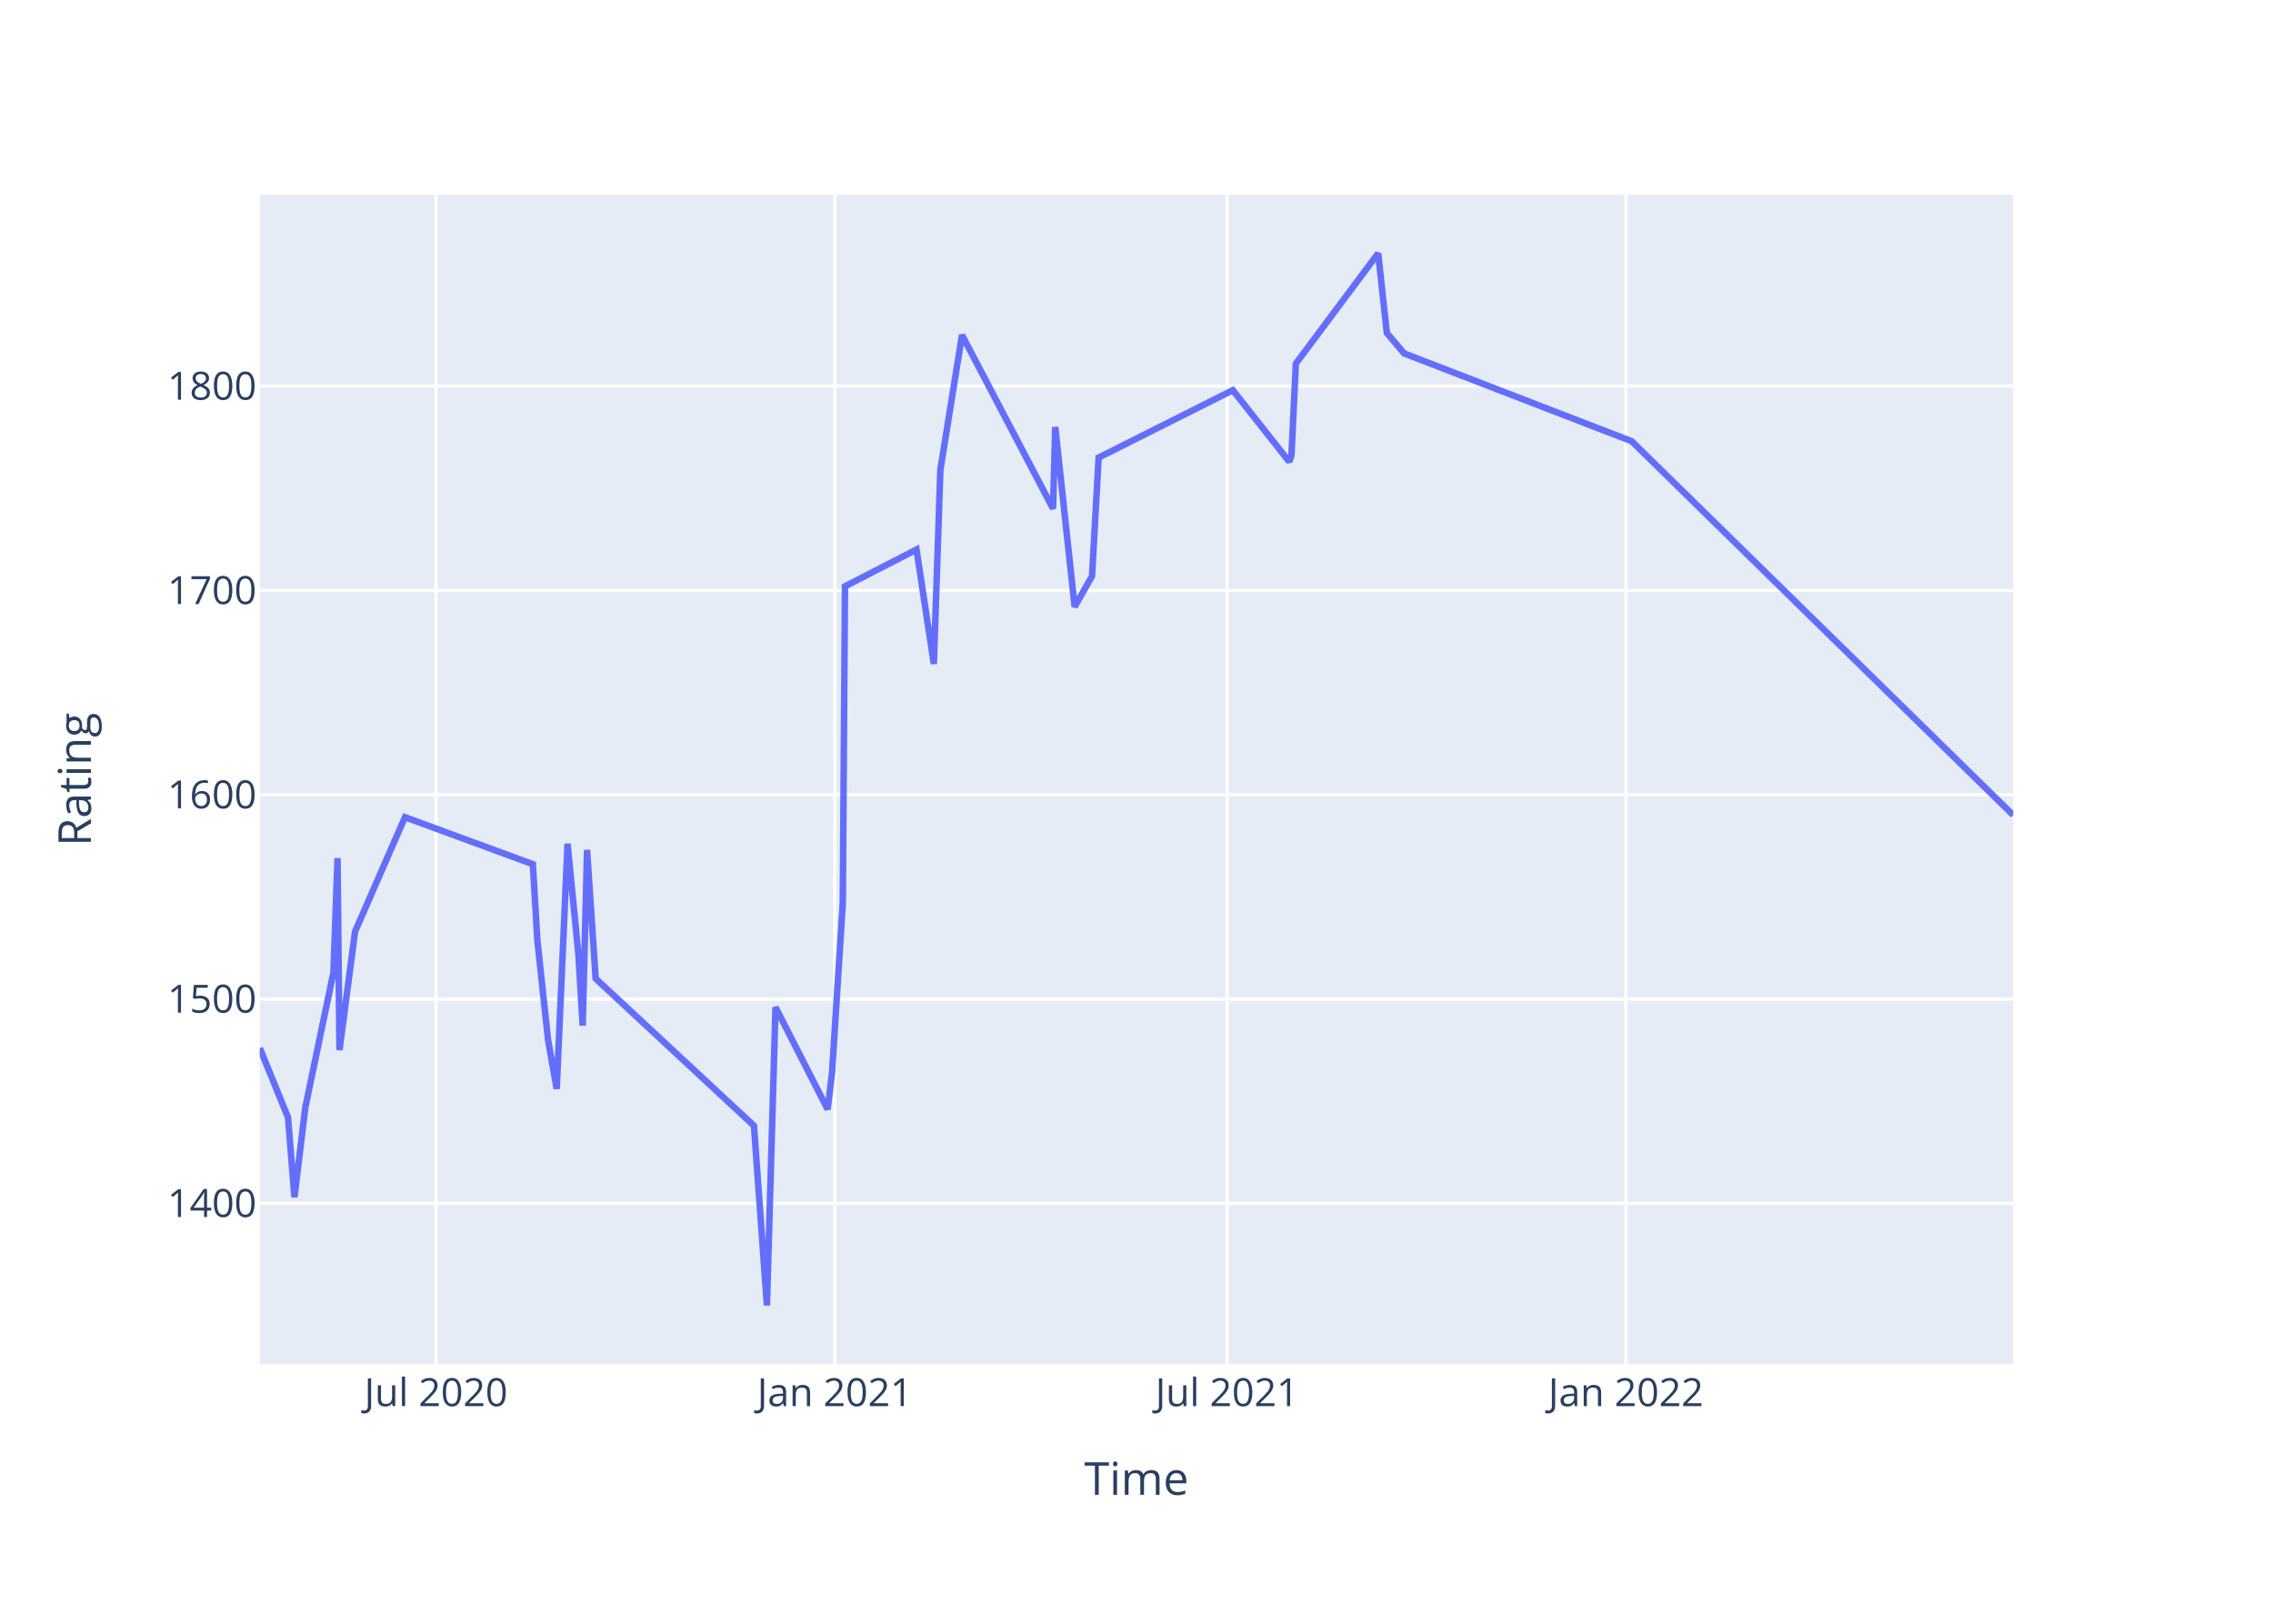
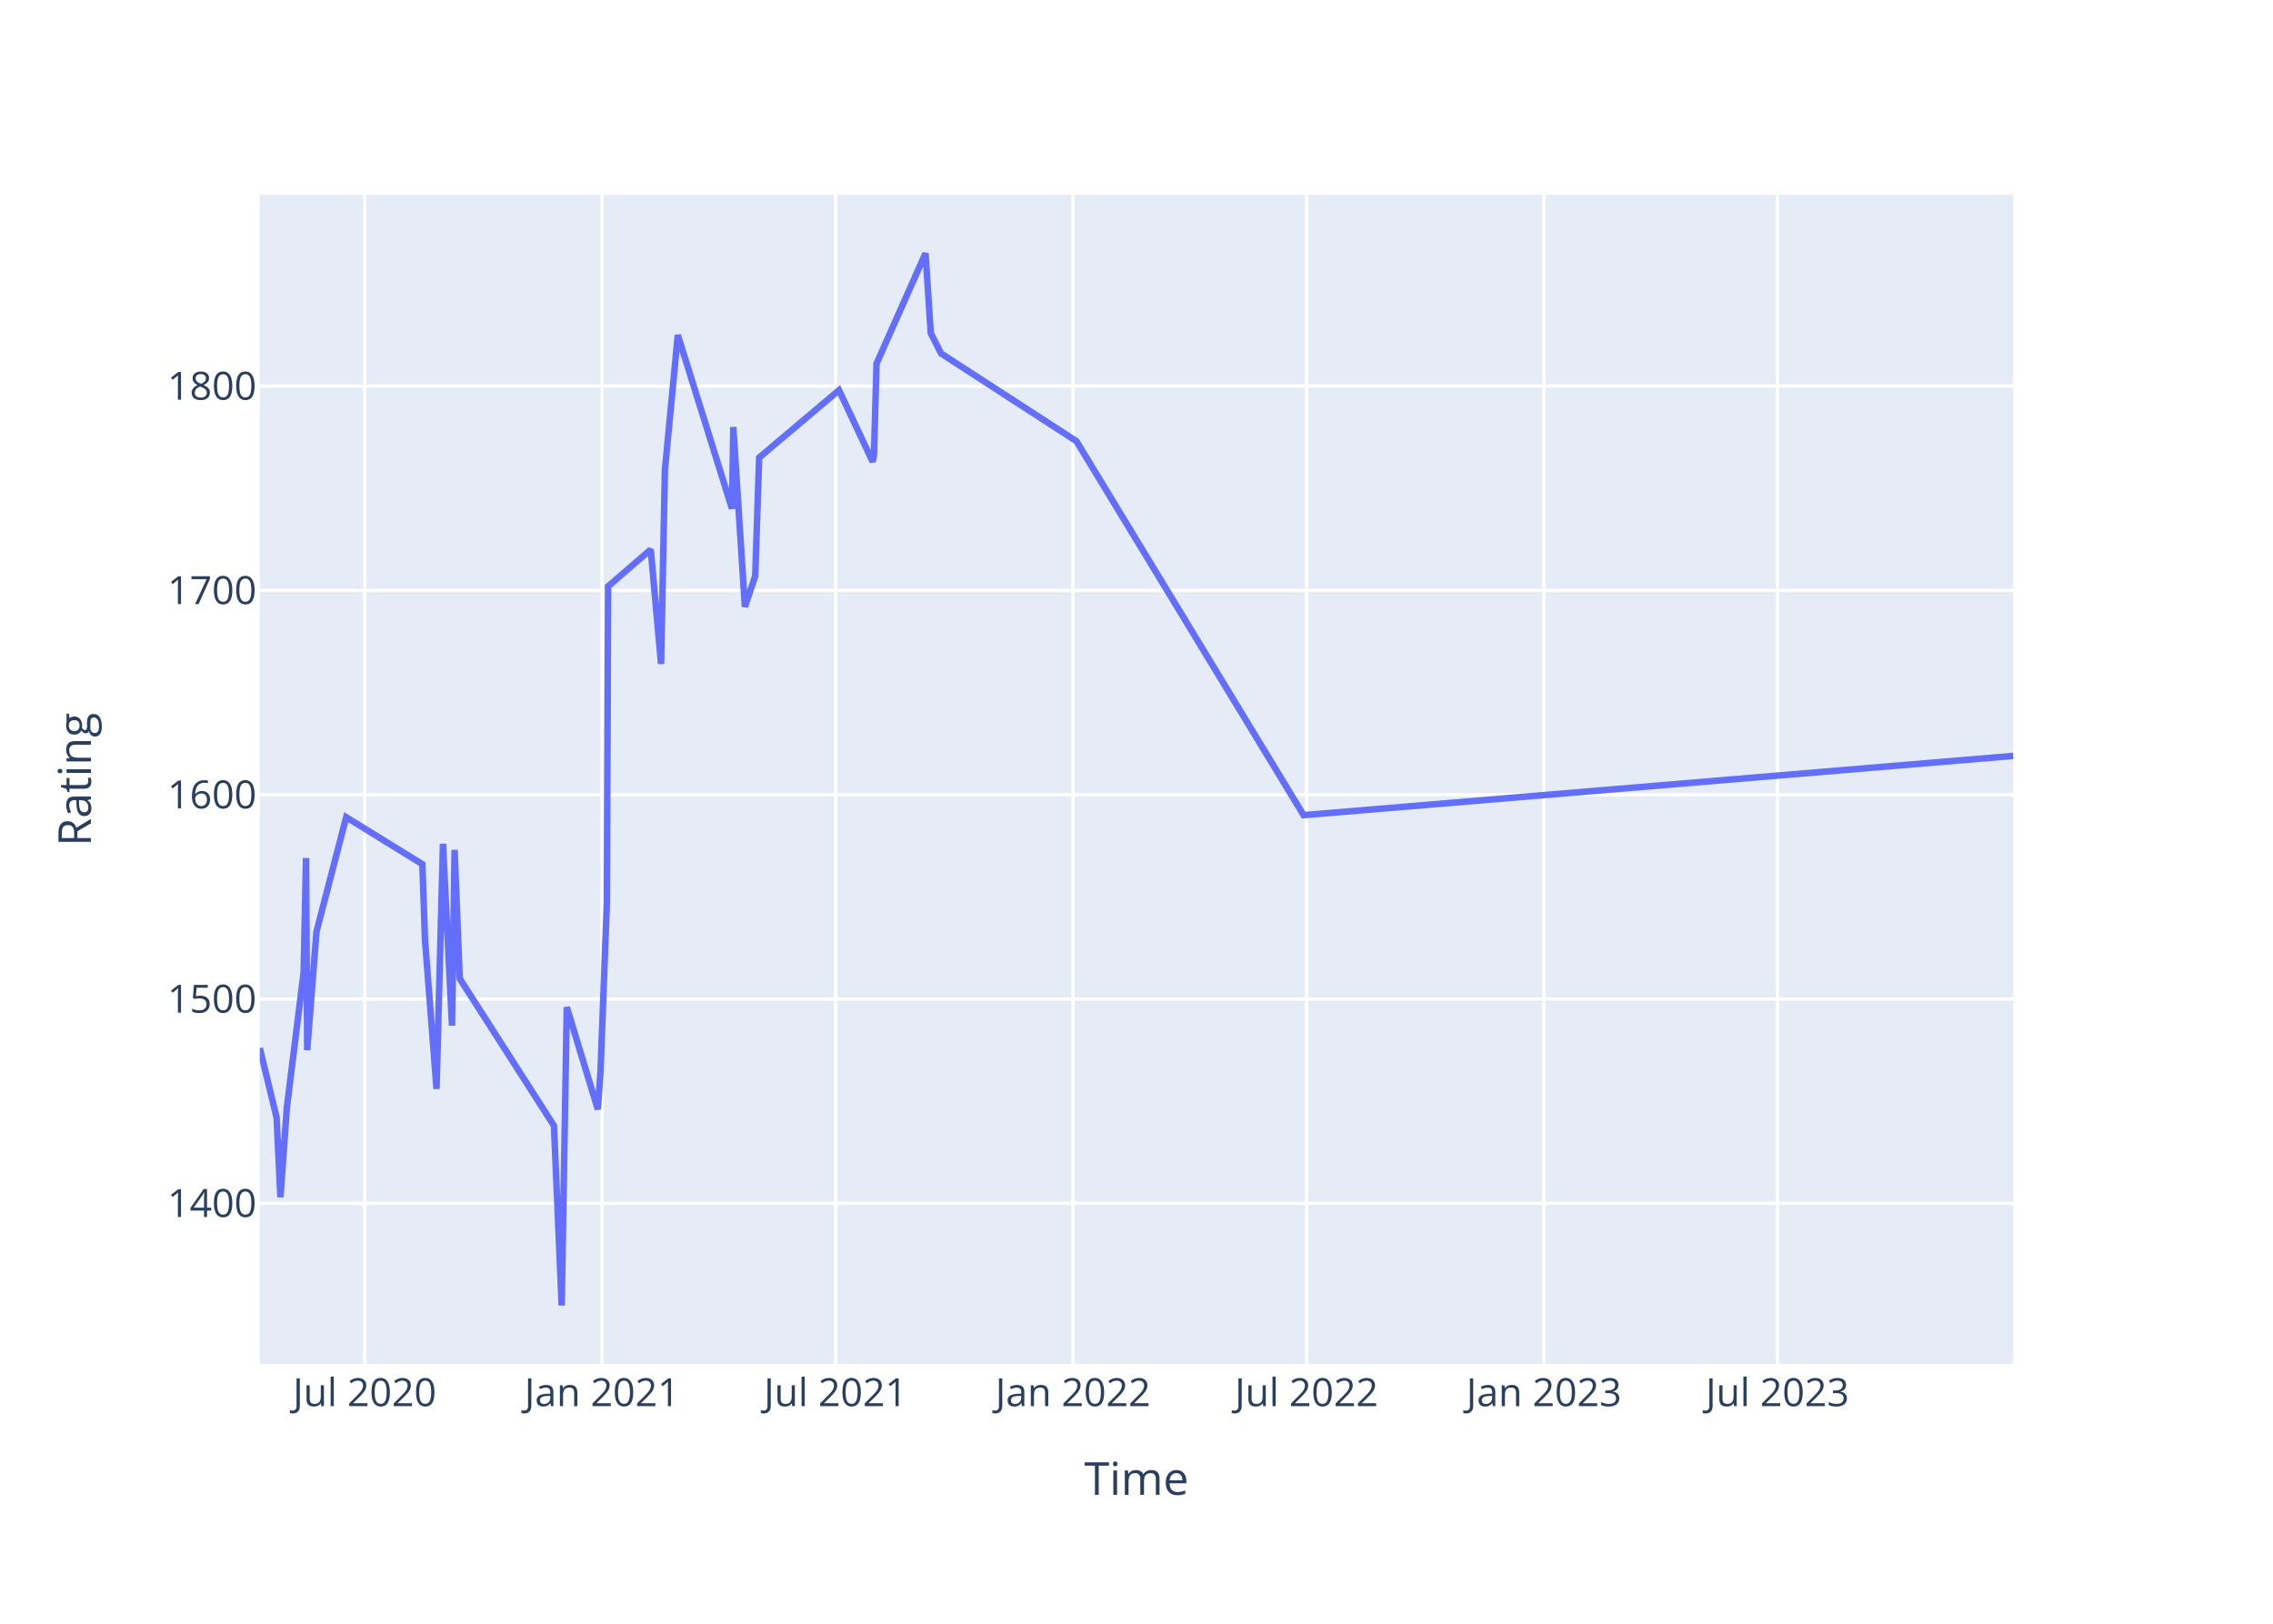
<svg xmlns="http://www.w3.org/2000/svg" class="main-svg" width="700" height="500" style="" viewBox="0 0 700 500">
  <rect x="0" y="0" width="700" height="500" style="fill: rgb(255, 255, 255); fill-opacity: 1;" />
-   <defs id="defs-57975a">
+   <defs id="defs-26e218">
    <g class="clips">
-       <clipPath id="clip57975axyplot" class="plotclip">
+       <clipPath id="clip26e218xyplot" class="plotclip">
        <rect width="540" height="360" />
      </clipPath>
-       <clipPath class="axesclip" id="clip57975ax">
+       <clipPath class="axesclip" id="clip26e218x">
        <rect x="80" y="0" width="540" height="500" />
      </clipPath>
-       <clipPath class="axesclip" id="clip57975ay">
+       <clipPath class="axesclip" id="clip26e218y">
        <rect x="0" y="60" width="700" height="360" />
      </clipPath>
-       <clipPath class="axesclip" id="clip57975axy">
+       <clipPath class="axesclip" id="clip26e218xy">
        <rect x="80" y="60" width="540" height="360" />
      </clipPath>
    </g>
    <g class="gradients" />
    <g class="patterns" />
  </defs>
  <g class="bglayer">
    <rect class="bg" x="80" y="60" width="540" height="360" style="fill: rgb(229, 236, 246); fill-opacity: 1; stroke-width: 0;" />
  </g>
  <g class="layer-below">
    <g class="imagelayer" />
    <g class="shapelayer" />
  </g>
  <g class="cartesianlayer">
    <g class="subplot xy">
      <g class="layer-subplot">
        <g class="shapelayer" />
        <g class="imagelayer" />
      </g>
      <g class="minor-gridlayer">
        <g class="x" />
        <g class="y" />
      </g>
      <g class="gridlayer">
        <g class="x">
-           <path class="xgrid crisp" transform="translate(134.27,0)" d="M0,60v360" style="stroke: rgb(255, 255, 255); stroke-opacity: 1; stroke-width: 1px;" />
-           <path class="xgrid crisp" transform="translate(257.09,0)" d="M0,60v360" style="stroke: rgb(255, 255, 255); stroke-opacity: 1; stroke-width: 1px;" />
-           <path class="xgrid crisp" transform="translate(377.9,0)" d="M0,60v360" style="stroke: rgb(255, 255, 255); stroke-opacity: 1; stroke-width: 1px;" />
-           <path class="xgrid crisp" transform="translate(500.72,0)" d="M0,60v360" style="stroke: rgb(255, 255, 255); stroke-opacity: 1; stroke-width: 1px;" />
+           <path class="xgrid crisp" transform="translate(112.31,0)" d="M0,60v360" style="stroke: rgb(255, 255, 255); stroke-opacity: 1; stroke-width: 1px;" />
+           <path class="xgrid crisp" transform="translate(185.42,0)" d="M0,60v360" style="stroke: rgb(255, 255, 255); stroke-opacity: 1; stroke-width: 1px;" />
+           <path class="xgrid crisp" transform="translate(257.34,0)" d="M0,60v360" style="stroke: rgb(255, 255, 255); stroke-opacity: 1; stroke-width: 1px;" />
+           <path class="xgrid crisp" transform="translate(330.45,0)" d="M0,60v360" style="stroke: rgb(255, 255, 255); stroke-opacity: 1; stroke-width: 1px;" />
+           <path class="xgrid crisp" transform="translate(402.37,0)" d="M0,60v360" style="stroke: rgb(255, 255, 255); stroke-opacity: 1; stroke-width: 1px;" />
+           <path class="xgrid crisp" transform="translate(475.48,0)" d="M0,60v360" style="stroke: rgb(255, 255, 255); stroke-opacity: 1; stroke-width: 1px;" />
+           <path class="xgrid crisp" transform="translate(547.4,0)" d="M0,60v360" style="stroke: rgb(255, 255, 255); stroke-opacity: 1; stroke-width: 1px;" />
        </g>
        <g class="y">
          <path class="ygrid crisp" transform="translate(0,370.54)" d="M80,0h540" style="stroke: rgb(255, 255, 255); stroke-opacity: 1; stroke-width: 1px;" />
          <path class="ygrid crisp" transform="translate(0,307.63)" d="M80,0h540" style="stroke: rgb(255, 255, 255); stroke-opacity: 1; stroke-width: 1px;" />
          <path class="ygrid crisp" transform="translate(0,244.72)" d="M80,0h540" style="stroke: rgb(255, 255, 255); stroke-opacity: 1; stroke-width: 1px;" />
          <path class="ygrid crisp" transform="translate(0,181.81)" d="M80,0h540" style="stroke: rgb(255, 255, 255); stroke-opacity: 1; stroke-width: 1px;" />
          <path class="ygrid crisp" transform="translate(0,118.89)" d="M80,0h540" style="stroke: rgb(255, 255, 255); stroke-opacity: 1; stroke-width: 1px;" />
        </g>
      </g>
      <g class="zerolinelayer" />
      <path class="xlines-below" />
      <path class="ylines-below" />
      <g class="overlines-below" />
      <g class="xaxislayer-below" />
      <g class="yaxislayer-below" />
      <g class="overaxes-below" />
-       <g class="plot" transform="translate(80,60)" clip-path="url(#clip57975axyplot)">
+       <g class="plot" transform="translate(80,60)" clip-path="url(#clip26e218xyplot)">
        <g class="scatterlayer mlayer">
-           <g class="trace scatter trace2ba9ae" style="stroke-miterlimit: 2; opacity: 1;">
+           <g class="trace scatter traced55df3" style="stroke-miterlimit: 2; opacity: 1;">
            <g class="fills" />
            <g class="errorbars" />
            <g class="lines">
-               <path class="js-line" d="M0,262.73L8.7,284.12L10.68,308.66L14.03,280.97L22.69,239.45L23.95,204.22L24.55,263.36L29.34,226.87L44.72,191.64L84.1,206.11L85.47,229.39L88.78,260.21L91.45,275.31L94.78,199.82L98.12,233.79L99.45,255.81L100.79,201.7L103.44,241.34L152.19,286.64L156.19,342L158.83,250.15L174.88,281.6L176.24,270.28L179.55,218.06L180.22,120.55L202.25,109.22L207.59,144.45L209.6,84.69L216.26,43.17L244.3,96.64L244.97,71.48L250.95,126.84L256.31,117.4L258.34,80.91L299.66,60.15L317.05,82.17L317.72,80.28L319.07,51.97L344.42,18L347.1,42.54L352.43,48.83L422.52,75.88L540,191.01" style="vector-effect: none; fill: none; stroke: rgb(99, 110, 250); stroke-opacity: 1; stroke-width: 2px; opacity: 1;" />
+               <path class="js-line" d="M0,262.73L5.18,284.12L6.36,308.66L8.35,280.97L13.51,239.45L14.25,204.22L14.61,263.36L17.47,226.87L26.62,191.64L50.07,206.11L50.88,229.39L54.44,275.31L56.42,199.82L59.2,255.81L60,201.7L61.58,241.34L90.6,286.64L92.98,342L94.55,250.15L104.11,281.6L104.92,270.28L106.89,218.06L107.28,120.55L120.4,109.22L123.58,144.45L124.77,84.69L128.74,43.17L145.43,96.64L145.83,71.48L149.39,126.84L152.58,117.4L153.79,80.91L178.38,60.15L188.74,82.17L189.14,80.28L189.94,51.97L205.03,18L206.63,42.54L209.8,48.83L251.53,75.88L321.46,191.01L540,172.77" style="vector-effect: none; fill: none; stroke: rgb(99, 110, 250); stroke-opacity: 1; stroke-width: 2px; opacity: 1;" />
            </g>
            <g class="points" />
            <g class="text" />
          </g>
        </g>
      </g>
      <g class="overplot" />
      <path class="xlines-above crisp" d="M0,0" style="fill: none;" />
      <path class="ylines-above crisp" d="M0,0" style="fill: none;" />
      <g class="overlines-above" />
      <g class="xaxislayer-above">
        <g class="xtick">
-           <text text-anchor="middle" x="0" y="433" transform="translate(134.27,0)" style="font-family: 'Open Sans', verdana, arial, sans-serif; font-size: 12px; fill: rgb(42, 63, 95); fill-opacity: 1; white-space: pre; opacity: 1;">Jul 2020</text>
+           <text text-anchor="middle" x="0" y="433" transform="translate(112.31,0)" style="font-family: 'Open Sans', verdana, arial, sans-serif; font-size: 12px; fill: rgb(42, 63, 95); fill-opacity: 1; white-space: pre; opacity: 1;">Jul 2020</text>
        </g>
        <g class="xtick">
-           <text text-anchor="middle" x="0" y="433" style="font-family: 'Open Sans', verdana, arial, sans-serif; font-size: 12px; fill: rgb(42, 63, 95); fill-opacity: 1; white-space: pre; opacity: 1;" transform="translate(257.09,0)">Jan 2021</text>
+           <text text-anchor="middle" x="0" y="433" style="font-family: 'Open Sans', verdana, arial, sans-serif; font-size: 12px; fill: rgb(42, 63, 95); fill-opacity: 1; white-space: pre; opacity: 1;" transform="translate(185.42,0)">Jan 2021</text>
        </g>
        <g class="xtick">
-           <text text-anchor="middle" x="0" y="433" style="font-family: 'Open Sans', verdana, arial, sans-serif; font-size: 12px; fill: rgb(42, 63, 95); fill-opacity: 1; white-space: pre; opacity: 1;" transform="translate(377.9,0)">Jul 2021</text>
+           <text text-anchor="middle" x="0" y="433" style="font-family: 'Open Sans', verdana, arial, sans-serif; font-size: 12px; fill: rgb(42, 63, 95); fill-opacity: 1; white-space: pre; opacity: 1;" transform="translate(257.34,0)">Jul 2021</text>
        </g>
        <g class="xtick">
-           <text text-anchor="middle" x="0" y="433" style="font-family: 'Open Sans', verdana, arial, sans-serif; font-size: 12px; fill: rgb(42, 63, 95); fill-opacity: 1; white-space: pre; opacity: 1;" transform="translate(500.72,0)">Jan 2022</text>
+           <text text-anchor="middle" x="0" y="433" style="font-family: 'Open Sans', verdana, arial, sans-serif; font-size: 12px; fill: rgb(42, 63, 95); fill-opacity: 1; white-space: pre; opacity: 1;" transform="translate(330.45,0)">Jan 2022</text>
+         </g>
+         <g class="xtick">
+           <text text-anchor="middle" x="0" y="433" style="font-family: 'Open Sans', verdana, arial, sans-serif; font-size: 12px; fill: rgb(42, 63, 95); fill-opacity: 1; white-space: pre; opacity: 1;" transform="translate(402.37,0)">Jul 2022</text>
+         </g>
+         <g class="xtick">
+           <text text-anchor="middle" x="0" y="433" style="font-family: 'Open Sans', verdana, arial, sans-serif; font-size: 12px; fill: rgb(42, 63, 95); fill-opacity: 1; white-space: pre; opacity: 1;" transform="translate(475.48,0)">Jan 2023</text>
+         </g>
+         <g class="xtick">
+           <text text-anchor="middle" x="0" y="433" style="font-family: 'Open Sans', verdana, arial, sans-serif; font-size: 12px; fill: rgb(42, 63, 95); fill-opacity: 1; white-space: pre; opacity: 1;" transform="translate(547.4,0)">Jul 2023</text>
        </g>
      </g>
      <g class="yaxislayer-above">
        <g class="ytick">
          <text text-anchor="end" x="79" y="4.2" transform="translate(0,370.54)" style="font-family: 'Open Sans', verdana, arial, sans-serif; font-size: 12px; fill: rgb(42, 63, 95); fill-opacity: 1; white-space: pre; opacity: 1;">1400</text>
        </g>
        <g class="ytick">
          <text text-anchor="end" x="79" y="4.2" style="font-family: 'Open Sans', verdana, arial, sans-serif; font-size: 12px; fill: rgb(42, 63, 95); fill-opacity: 1; white-space: pre; opacity: 1;" transform="translate(0,307.63)">1500</text>
        </g>
        <g class="ytick">
          <text text-anchor="end" x="79" y="4.2" style="font-family: 'Open Sans', verdana, arial, sans-serif; font-size: 12px; fill: rgb(42, 63, 95); fill-opacity: 1; white-space: pre; opacity: 1;" transform="translate(0,244.72)">1600</text>
        </g>
        <g class="ytick">
          <text text-anchor="end" x="79" y="4.2" style="font-family: 'Open Sans', verdana, arial, sans-serif; font-size: 12px; fill: rgb(42, 63, 95); fill-opacity: 1; white-space: pre; opacity: 1;" transform="translate(0,181.81)">1700</text>
        </g>
        <g class="ytick">
          <text text-anchor="end" x="79" y="4.2" style="font-family: 'Open Sans', verdana, arial, sans-serif; font-size: 12px; fill: rgb(42, 63, 95); fill-opacity: 1; white-space: pre; opacity: 1;" transform="translate(0,118.89)">1800</text>
        </g>
      </g>
      <g class="overaxes-above" />
    </g>
  </g>
  <g class="polarlayer" />
  <g class="smithlayer" />
  <g class="ternarylayer" />
  <g class="geolayer" />
  <g class="funnelarealayer" />
  <g class="pielayer" />
  <g class="iciclelayer" />
  <g class="treemaplayer" />
  <g class="sunburstlayer" />
  <g class="glimages" />
-   <defs id="topdefs-57975a">
+   <defs id="topdefs-26e218">
    <g class="clips" />
  </defs>
  <g class="layer-above">
    <g class="imagelayer" />
    <g class="shapelayer" />
  </g>
  <g class="infolayer">
    <g class="g-gtitle" />
    <g class="g-xtitle">
      <text class="xtitle" x="350" y="460.3" text-anchor="middle" style="font-family: 'Open Sans', verdana, arial, sans-serif; font-size: 14px; fill: rgb(42, 63, 95); opacity: 1; font-weight: normal; white-space: pre;">Time</text>
    </g>
    <g class="g-ytitle">
      <text class="ytitle" transform="rotate(-90,27.99688,240)" x="27.997" y="240" text-anchor="middle" style="font-family: 'Open Sans', verdana, arial, sans-serif; font-size: 14px; fill: rgb(42, 63, 95); opacity: 1; font-weight: normal; white-space: pre;">Rating</text>
    </g>
  </g>
</svg>
